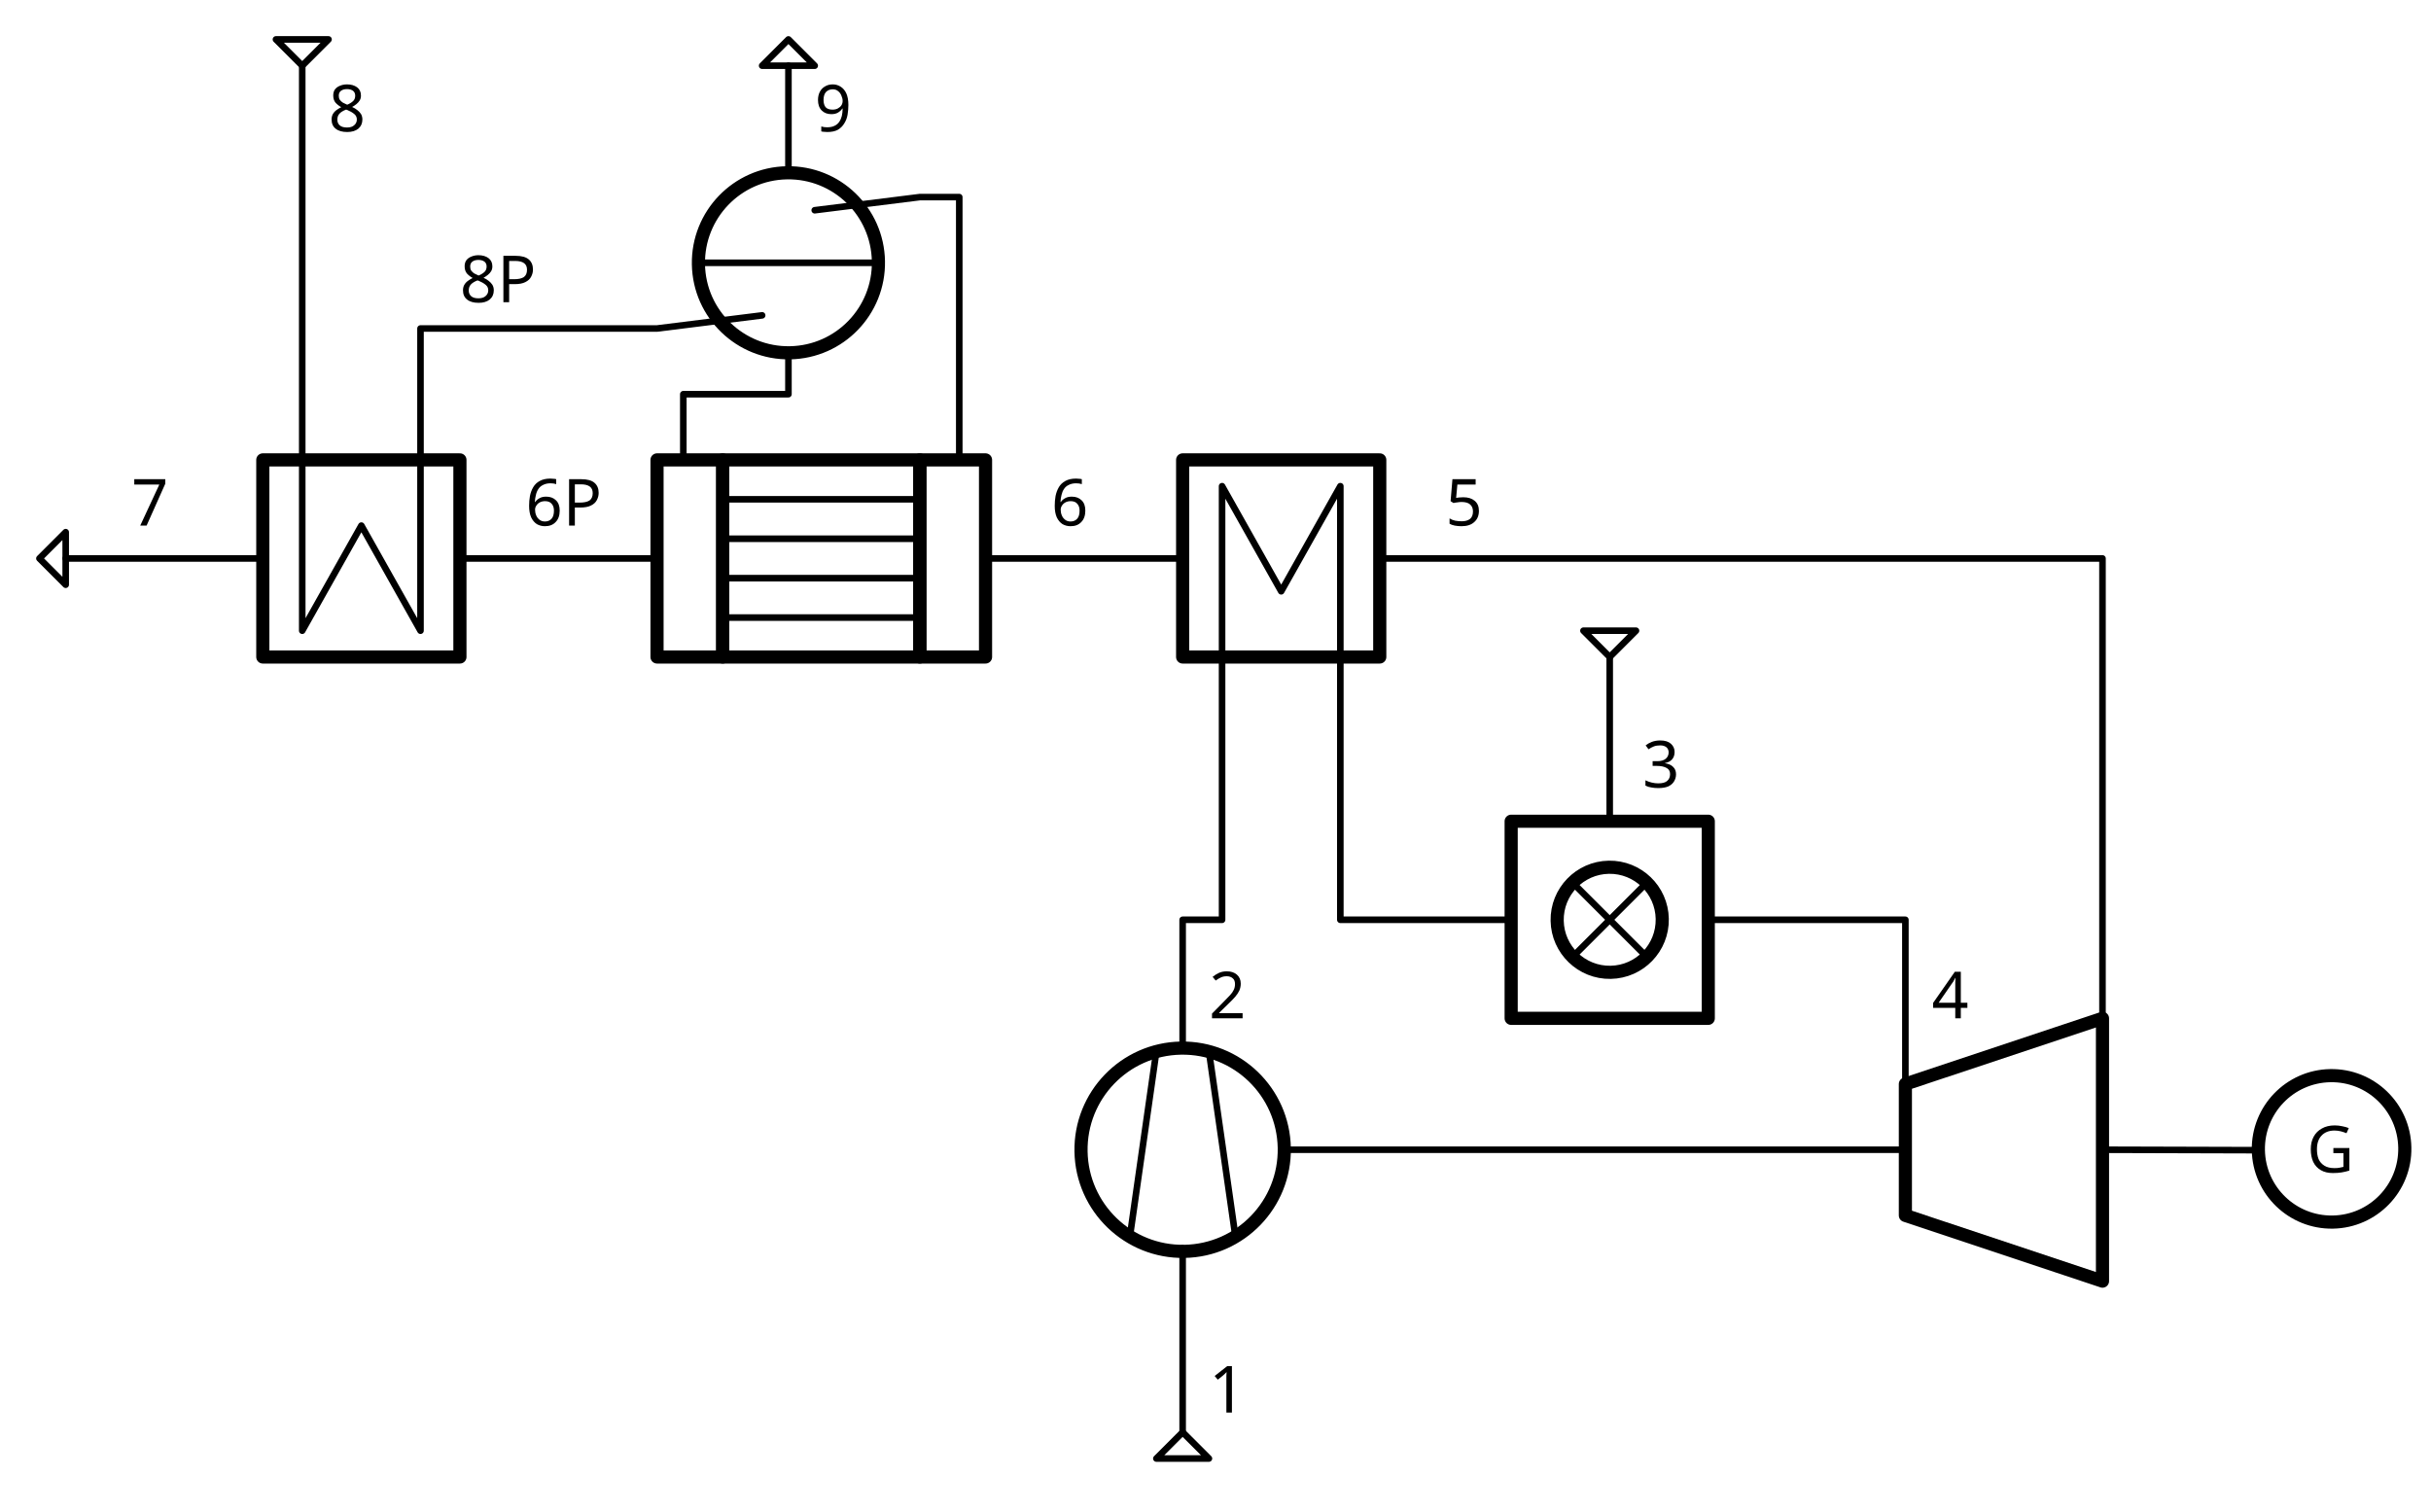
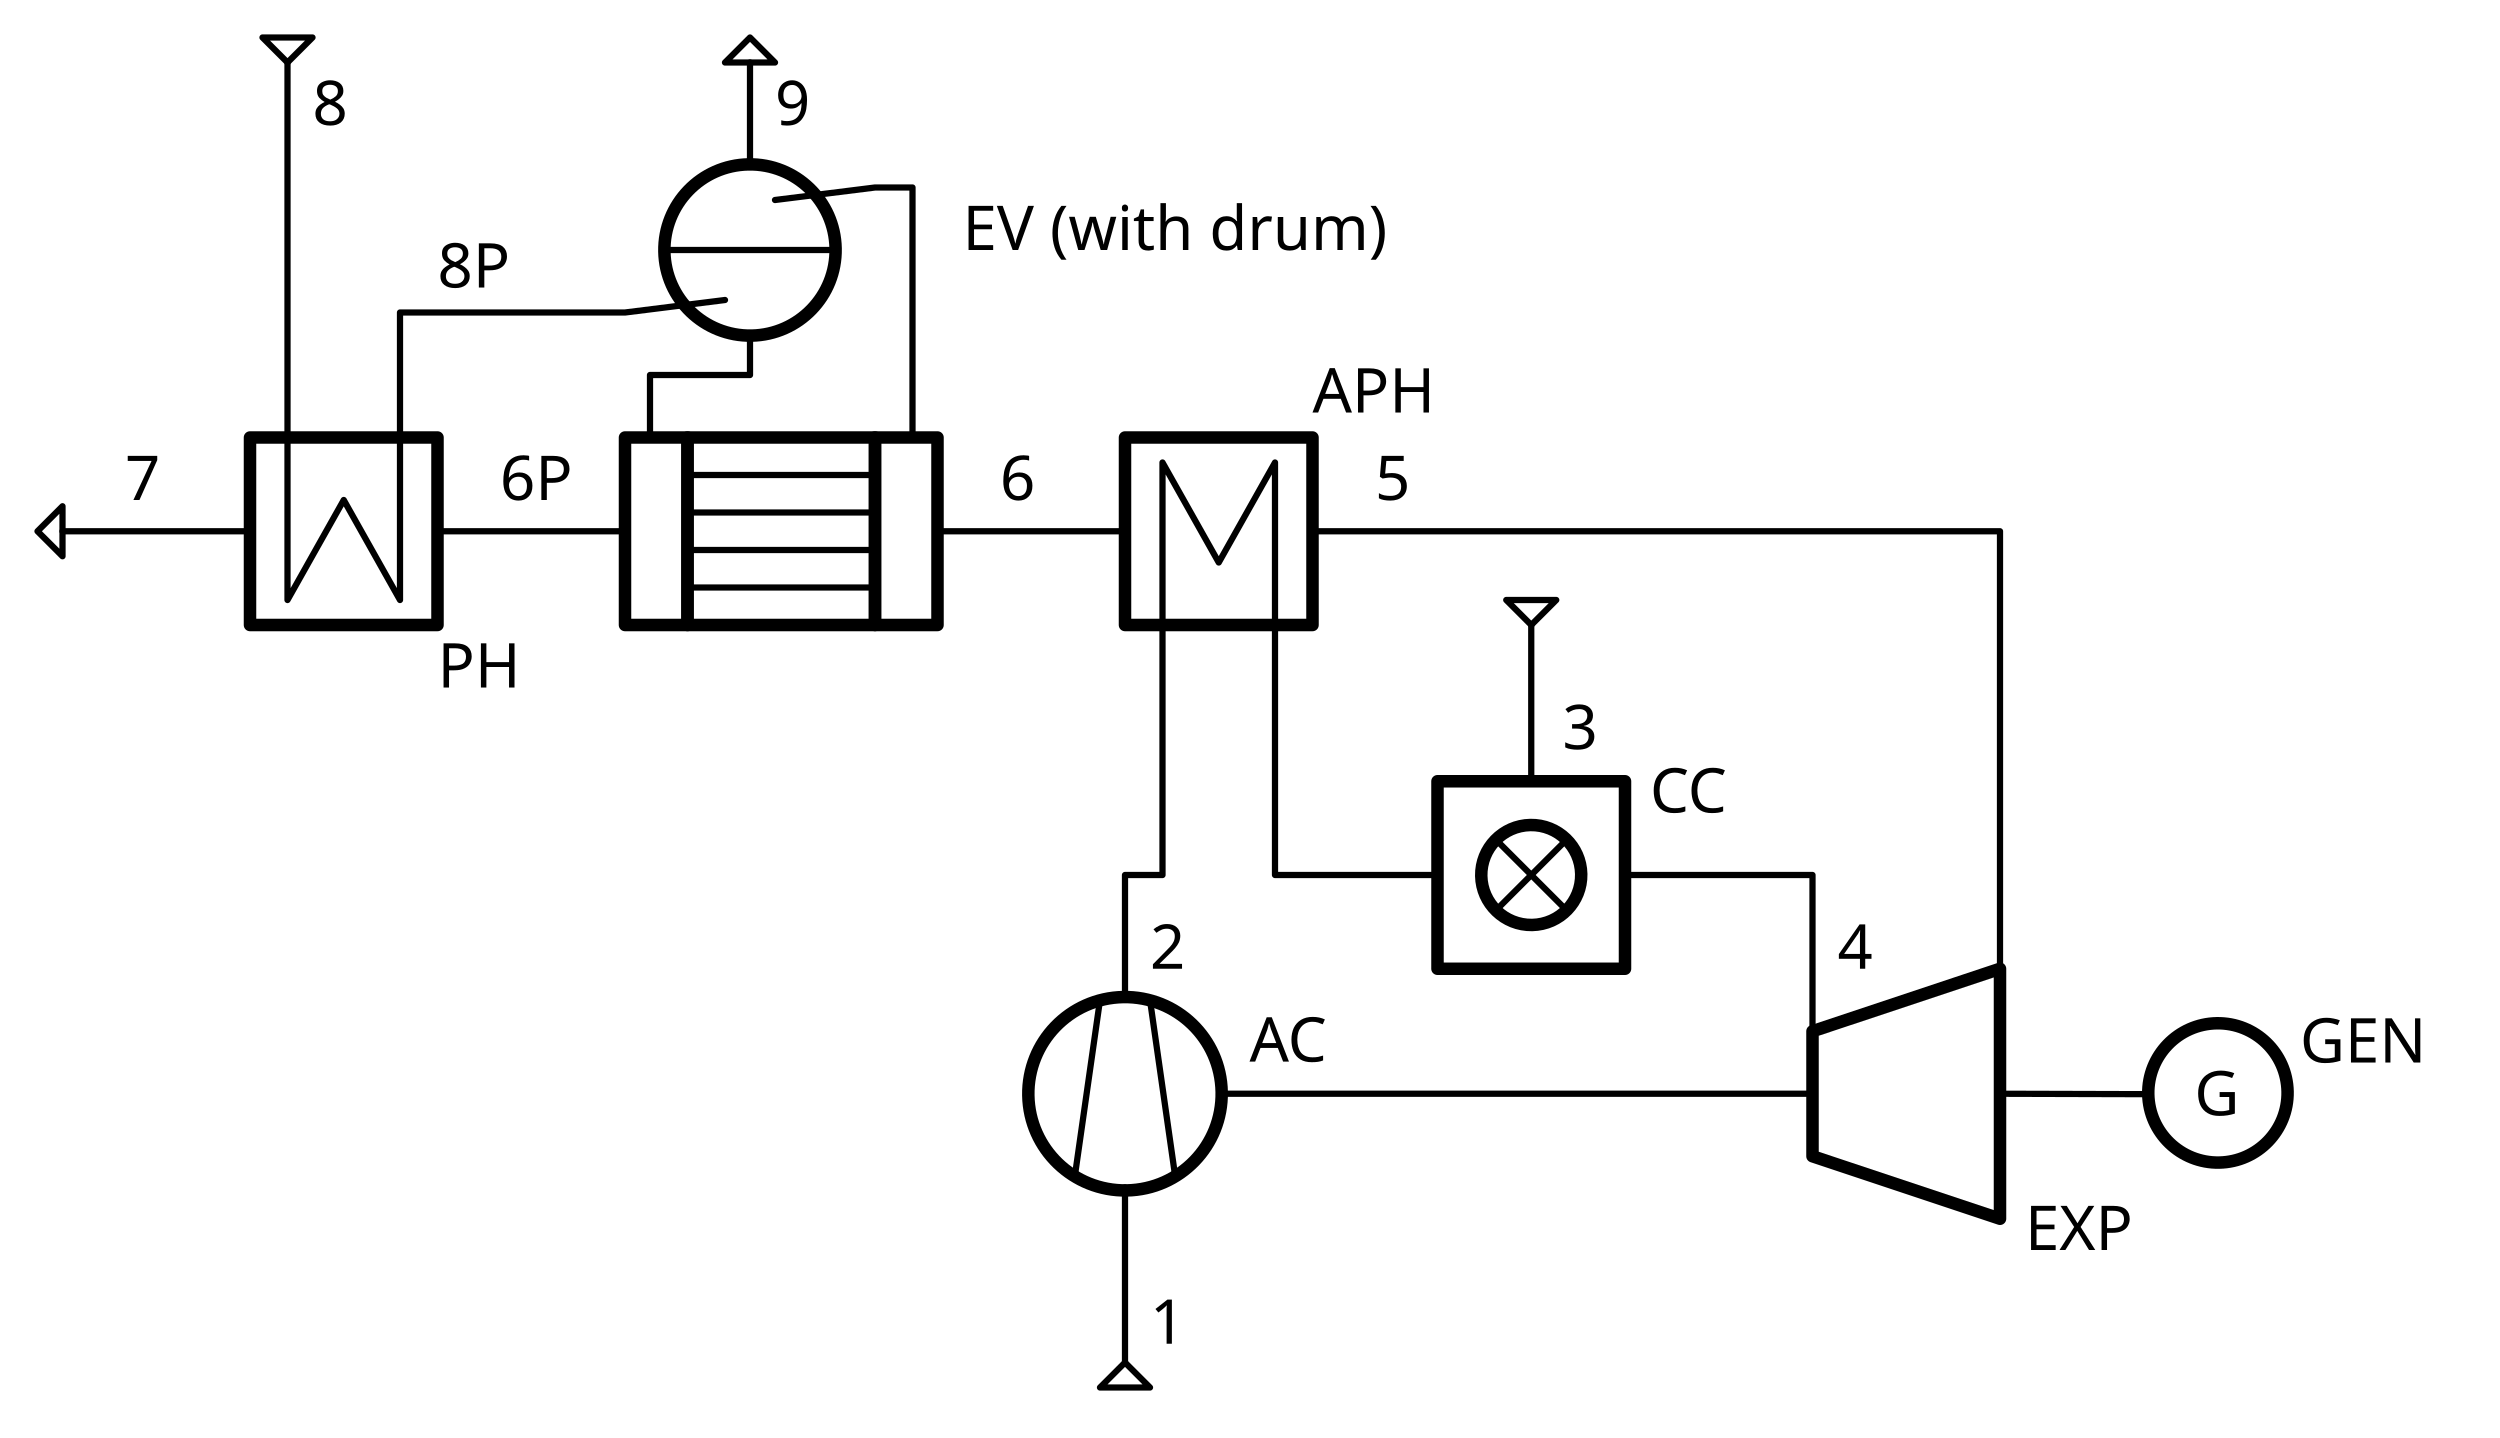
- <svg xmlns="http://www.w3.org/2000/svg" xmlns:xlink="http://www.w3.org/1999/xlink" id="svg8" version="1.1" viewBox="0 0 185 115" height="115mm" width="185mm">
+ <svg xmlns="http://www.w3.org/2000/svg" xmlns:xlink="http://www.w3.org/1999/xlink" id="svg8" version="1.1" viewBox="0 0 200 115" height="115mm" width="200mm">
  <defs id="defs2">
    <linearGradient id="linearGradient2073">
      <stop id="stop2069" offset="0" style="stop-color:#000000;stop-opacity:1;" />
      <stop id="stop2071" offset="1" style="stop-color:#000000;stop-opacity:0;" />
    </linearGradient>
    <rect id="rect1009" height="0" width="12.5" y="-75" x="50" />
    <linearGradient gradientTransform="translate(0.2924316,-2.377988)" gradientUnits="userSpaceOnUse" y2="204.982" x2="223.365" y1="204.982" x1="221.694" id="linearGradient2075" xlink:href="#linearGradient2073" />
  </defs>
-   <g id="layer1" transform="translate(-14.99999,5.000001)">
+   <g id="layer1" transform="translate(-14.99999,4.999999)">
    <path style="fill:none;stroke:#000000;stroke-width:0.5;stroke-linecap:round;stroke-linejoin:round;stroke-miterlimit:4;stroke-dasharray:none;stroke-opacity:1" d="M 105,74.765 V 65 h 3 V 32 l 4.5,8 4.5,-8 v 33 l 13,6e-6" id="path984-0-9-9-9-7-6-0" />
    <path style="fill:none;stroke:#000000;stroke-width:0.5;stroke-linecap:round;stroke-linejoin:round;stroke-miterlimit:4;stroke-dasharray:none;stroke-opacity:1" d="M 20,37.5 H 35" id="path984-0-9-9-9-7-6-0-5" />
    <path style="fill:none;stroke:#000000;stroke-width:0.5;stroke-linecap:round;stroke-linejoin:round;stroke-miterlimit:4;stroke-dasharray:none;stroke-opacity:1" d="M 50,37.5 H 65" id="path984-0-9-9-9-7-6-0-5-2" />
    <path style="fill:none;stroke:#000000;stroke-width:0.5;stroke-linecap:round;stroke-linejoin:round;stroke-miterlimit:4;stroke-dasharray:none;stroke-opacity:1" d="M 90,37.5 H 105" id="path984-0-9-9-9-7-6-0-5-7" />
    <g id="g6" transform="translate(20,7.500053)">
      <ellipse style="color:#000000;clip-rule:nonzero;display:inline;overflow:visible;visibility:visible;isolation:auto;mix-blend-mode:normal;color-interpolation:sRGB;color-interpolation-filters:linearRGB;solid-color:#000000;solid-opacity:1;fill:none;fill-opacity:0.667;fill-rule:nonzero;stroke:#000000;stroke-width:1;stroke-linecap:round;stroke-linejoin:round;stroke-miterlimit:4;stroke-dasharray:none;stroke-dashoffset:0;stroke-opacity:1;color-rendering:auto;image-rendering:auto;shape-rendering:auto;text-rendering:auto;enable-background:accumulate" id="path4405-2-2-9" transform="rotate(88.97042)" ry="7.735" rx="7.735" cy="-83.639" cx="76.515" />
      <path style="fill:none;fill-rule:evenodd;stroke:#000000;stroke-width:0.5;stroke-linecap:round;stroke-linejoin:round;stroke-miterlimit:4;stroke-dasharray:none;stroke-opacity:1" d="m 87,67.5 2,14" id="path4585-2" />
      <path style="fill:none;fill-rule:evenodd;stroke:#000000;stroke-width:0.5;stroke-linecap:round;stroke-linejoin:round;stroke-miterlimit:4;stroke-dasharray:none;stroke-opacity:1" d="m 81,81.5 2,-14" id="path4587-8" />
    </g>
    <path style="fill:none;stroke:#000000;stroke-width:1;stroke-linecap:round;stroke-linejoin:round;stroke-miterlimit:4;stroke-dasharray:none;stroke-opacity:1" d="m 70,30 v 15 h 15 V 30 Z" id="path1057-2-7-1-9-4-4-2" />
    <text xml:space="preserve" style="font-size:4.939px;line-height:1.25;font-family:sans-serif;fill:#000000;fill-opacity:1;stroke-width:0.265;stroke-linecap:round;stroke-linejoin:round" x="107" y="72.5" id="text1297-0-9-8-6-9-4-7-6-7-8-6-9-5-3-5">
      <tspan id="tspan1295-2-3-0-3-5-7-3-5-0-5-24-7-1-0-51" x="107" y="72.5" style="fill:#000000;fill-opacity:1;stroke-width:0.265;stroke-linecap:round;stroke-linejoin:round">2</tspan>
    </text>
    <text xml:space="preserve" style="font-size:4.939px;line-height:1.25;font-family:sans-serif;fill:#000000;fill-opacity:1;stroke-width:0.265;stroke-linecap:round;stroke-linejoin:round" x="25" y="35" id="text1297-0-9-8-6-9-4-7-6-7-8-6-9-5-3-5-3">
      <tspan id="tspan1295-2-3-0-3-5-7-3-5-0-5-24-7-1-0-51-2" x="25" y="35" style="fill:#000000;fill-opacity:1;stroke-width:0.265;stroke-linecap:round;stroke-linejoin:round">7</tspan>
    </text>
    <text xml:space="preserve" style="font-size:4.939px;line-height:1.25;font-family:sans-serif;fill:#000000;fill-opacity:1;stroke-width:0.265;stroke-linecap:round;stroke-linejoin:round" x="40" y="5" id="text1297-0-9-8-6-9-4-7-6-7-8-6-9-5-3-5-3-6">
      <tspan id="tspan1295-2-3-0-3-5-7-3-5-0-5-24-7-1-0-51-2-1" x="40" y="5" style="fill:#000000;fill-opacity:1;stroke-width:0.265;stroke-linecap:round;stroke-linejoin:round">8</tspan>
    </text>
    <text xml:space="preserve" style="font-size:4.939px;line-height:1.25;font-family:sans-serif;fill:#000000;fill-opacity:1;stroke-width:0.265;stroke-linecap:round;stroke-linejoin:round" x="50" y="18" id="text1297-0-9-8-6-9-4-7-6-7-8-6-9-5-3-5-3-6-8">
      <tspan id="tspan1295-2-3-0-3-5-7-3-5-0-5-24-7-1-0-51-2-1-9" x="50" y="18" style="fill:#000000;fill-opacity:1;stroke-width:0.265;stroke-linecap:round;stroke-linejoin:round">8P</tspan>
    </text>
    <text xml:space="preserve" style="font-size:4.939px;line-height:1.25;font-family:sans-serif;fill:#000000;fill-opacity:1;stroke-width:0.265;stroke-linecap:round;stroke-linejoin:round" x="77" y="5" id="text1297-0-9-8-6-9-4-7-6-7-8-6-9-5-3-5-3-6-2">
      <tspan id="tspan1295-2-3-0-3-5-7-3-5-0-5-24-7-1-0-51-2-1-7" x="77" y="5" style="fill:#000000;fill-opacity:1;stroke-width:0.265;stroke-linecap:round;stroke-linejoin:round">9</tspan>
    </text>
    <text xml:space="preserve" style="font-size:4.939px;line-height:1.25;font-family:sans-serif;fill:#000000;fill-opacity:1;stroke-width:0.265;stroke-linecap:round;stroke-linejoin:round" x="55" y="35" id="text1297-0-9-8-6-9-4-7-6-7-8-6-9-5-3-5-2">
      <tspan id="tspan1295-2-3-0-3-5-7-3-5-0-5-24-7-1-0-51-1" x="55" y="35" style="fill:#000000;fill-opacity:1;stroke-width:0.265;stroke-linecap:round;stroke-linejoin:round">6P</tspan>
    </text>
    <text xml:space="preserve" style="font-size:4.939px;line-height:1.25;font-family:sans-serif;fill:#000000;fill-opacity:1;stroke-width:0.265;stroke-linecap:round;stroke-linejoin:round" x="95" y="35" id="text1297-0-9-8-6-9-4-7-6-7-8-6-9-5-3-5-6">
      <tspan id="tspan1295-2-3-0-3-5-7-3-5-0-5-24-7-1-0-51-8" x="95" y="35" style="fill:#000000;fill-opacity:1;stroke-width:0.265;stroke-linecap:round;stroke-linejoin:round">6</tspan>
    </text>
    <text xml:space="preserve" style="font-size:4.939px;line-height:1.25;font-family:sans-serif;fill:#000000;fill-opacity:1;stroke-width:0.265;stroke-linecap:round;stroke-linejoin:round" x="125" y="35" id="text1297-0-9-8-6-9-4-7-6-7-8-6-9-5-3-5-5">
      <tspan id="tspan1295-2-3-0-3-5-7-3-5-0-5-24-7-1-0-51-7" x="125" y="35" style="fill:#000000;fill-opacity:1;stroke-width:0.265;stroke-linecap:round;stroke-linejoin:round">5</tspan>
    </text>
    <path style="fill:none;stroke:#000000;stroke-width:1;stroke-linecap:round;stroke-linejoin:round;stroke-miterlimit:4;stroke-dasharray:none;stroke-opacity:1" d="m 160,77.5 v 10 l 15,5 V 72.5 Z" id="path1057-2-7-1-9-5-7" />
    <text xml:space="preserve" style="font-size:4.939px;line-height:1.25;font-family:sans-serif;fill:#000000;fill-opacity:1;stroke-width:0.265;stroke-linecap:round;stroke-linejoin:round" x="107" y="102.5" id="text1297-0-9-8-6-9-4-7-6-7-8-6-9-5-5">
      <tspan id="tspan1295-2-3-0-3-5-7-3-5-0-5-24-7-1-2" x="107" y="102.5" style="fill:#000000;fill-opacity:1;stroke-width:0.265;stroke-linecap:round;stroke-linejoin:round">1</tspan>
    </text>
    <g id="g5" transform="translate(25,15)">
      <path style="fill:none;stroke:#000000;stroke-width:1;stroke-linecap:round;stroke-linejoin:round;stroke-miterlimit:4;stroke-dasharray:none;stroke-opacity:1" d="M 105,42.5 V 57.5 H 120 V 42.5 Z" id="path1057-2-7-1-9-4" />
      <ellipse style="color:#000000;clip-rule:nonzero;display:inline;overflow:visible;visibility:visible;isolation:auto;mix-blend-mode:normal;color-interpolation:sRGB;color-interpolation-filters:linearRGB;solid-color:#000000;solid-opacity:1;fill:none;fill-opacity:0.667;fill-rule:nonzero;stroke:#000000;stroke-width:1;stroke-linecap:round;stroke-linejoin:round;stroke-miterlimit:4;stroke-dasharray:none;stroke-dashoffset:0;stroke-opacity:1;color-rendering:auto;image-rendering:auto;shape-rendering:auto;text-rendering:auto;enable-background:accumulate" id="path4405-2-2-6" cx="52.013" cy="-111.583" transform="rotate(88.97042)" rx="3.999" ry="3.999" />
      <path style="fill:none;stroke:#000000;stroke-width:0.5;stroke-linecap:round;stroke-linejoin:round;stroke-miterlimit:4;stroke-dasharray:none;stroke-opacity:1" d="m 109.672,52.828 5.657,-5.657" id="path984-0-9-9-9-7-6-6-7" />
      <path style="fill:none;stroke:#000000;stroke-width:0.5;stroke-linecap:round;stroke-linejoin:round;stroke-miterlimit:4;stroke-dasharray:none;stroke-opacity:1" d="m 109.672,47.172 5.657,5.657" id="path984-0-9-9-9-7-6-6-3" />
    </g>
    <path style="fill:none;stroke:#000000;stroke-width:0.5;stroke-linecap:round;stroke-linejoin:round;stroke-miterlimit:4;stroke-dasharray:none;stroke-opacity:1" d="m 145,65 h 15 v 12.5" id="path984-0-9-9-9-7-6-4" />
    <path style="fill:none;stroke:#000000;stroke-width:0.5;stroke-linecap:round;stroke-linejoin:round;stroke-miterlimit:4;stroke-dasharray:none;stroke-opacity:1" d="M 105,104 V 90" id="path984-0-9-9-9-7-6-8" />
    <path style="fill:none;fill-rule:evenodd;stroke:#000000;stroke-width:0.5;stroke-linecap:round;stroke-linejoin:round;stroke-miterlimit:4;stroke-dasharray:none;stroke-opacity:1" d="m 103,106 2,-2 2,2 z" id="path4652-12-9-60-5-4-2-6" />
    <path style="fill:none;stroke:#000000;stroke-width:0.5;stroke-linecap:round;stroke-linejoin:round;stroke-miterlimit:4;stroke-dasharray:none;stroke-opacity:1" d="M 137.5,45 V 57.5" id="path984-0-9-9-9-7-6-60" />
    <path style="fill:none;fill-rule:evenodd;stroke:#000000;stroke-width:0.5;stroke-linecap:round;stroke-linejoin:round;stroke-miterlimit:4;stroke-dasharray:none;stroke-opacity:1" d="m 135.5,43 2,2 2,-2 z" id="path4652-12-9-60-5-4-2-0-1" />
    <path style="fill:none;fill-rule:evenodd;stroke:#000000;stroke-width:0.5;stroke-linecap:round;stroke-linejoin:round;stroke-miterlimit:4;stroke-dasharray:none;stroke-opacity:1" d="m 73,-1.0826394e-5 2,-2 2,2 z" id="path4652-12-9-60-5-4-2-0-1-1" />
    <path style="fill:none;fill-rule:evenodd;stroke:#000000;stroke-width:0.5;stroke-linecap:round;stroke-linejoin:round;stroke-miterlimit:4;stroke-dasharray:none;stroke-opacity:1" d="m 20,39.5 -2,-2 2,-2 z" id="path4652-12-9-60-5-4-2-0-1-1-2" />
    <path style="fill:none;fill-rule:evenodd;stroke:#000000;stroke-width:0.5;stroke-linecap:round;stroke-linejoin:round;stroke-miterlimit:4;stroke-dasharray:none;stroke-opacity:1" d="m 36,-2 2,2 2,-2 z" id="path4652-12-9-60-5-4-2-0-1-11" />
    <path style="fill:none;stroke:#000000;stroke-width:0.5;stroke-linecap:round;stroke-linejoin:round;stroke-miterlimit:4;stroke-dasharray:none;stroke-opacity:1" d="m 113,82.5 47,10e-7" id="path984-0-9-9-9-7-6-8-8" />
    <path style="fill:none;stroke:#000000;stroke-width:0.5;stroke-linecap:round;stroke-linejoin:round;stroke-miterlimit:4;stroke-dasharray:none;stroke-opacity:1" d="m 175,82.5 11.862,0.034" id="path984-0-9-9-9-7-6-8-8-5" />
    <g id="g7" transform="translate(20,7.500053)">
      <circle style="color:#000000;clip-rule:nonzero;display:inline;overflow:visible;visibility:visible;isolation:auto;mix-blend-mode:normal;color-interpolation:sRGB;color-interpolation-filters:linearRGB;solid-color:#000000;solid-opacity:1;fill:none;fill-opacity:0.667;fill-rule:nonzero;stroke:#000000;stroke-width:1;stroke-linecap:round;stroke-linejoin:round;stroke-miterlimit:4;stroke-dasharray:none;stroke-dashoffset:0;stroke-opacity:1;color-rendering:auto;image-rendering:auto;shape-rendering:auto;text-rendering:auto;enable-background:accumulate" id="path4405-2-2-1" cx="78.02" cy="-171.06" transform="rotate(88.97042)" r="5.573" />
      <text id="text1025-3-9-3-1-4-5" y="76.727" x="170.556" style="font-size:4.939px;line-height:1.25;font-family:sans-serif;fill:#000000;fill-opacity:1;stroke-width:0.265;stroke-linecap:round;stroke-linejoin:round" xml:space="preserve">
        <tspan style="fill:#000000;fill-opacity:1;stroke-width:0.265;stroke-linecap:round;stroke-linejoin:round" y="76.727" x="170.556" id="tspan1023-6-9-1-9-3-2">G</tspan>
      </text>
    </g>
    <path style="fill:none;stroke:#000000;stroke-width:0.5;stroke-linecap:round;stroke-linejoin:round;stroke-miterlimit:4;stroke-dasharray:none;stroke-opacity:1" d="M 75,-4.7284296e-7 V 8.15" id="path984-0-9-9-9-7-6-8-4-3-2-1-3-9-1-2" />
-     <path style="fill:none;stroke:#000000;stroke-width:0.5;stroke-linecap:round;stroke-linejoin:round;stroke-miterlimit:4;stroke-dasharray:none;stroke-opacity:1" d="m 67,30 v -5 h 8 l 0,-3" id="path984-0-9-9-9-7-6-8-4-3-2-1-3-9-1-2-1-8" />
+     <path style="fill:none;stroke:#000000;stroke-width:0.5;stroke-linecap:round;stroke-linejoin:round;stroke-miterlimit:4;stroke-dasharray:none;stroke-opacity:1" d="m 67,30 v -5 h 8 v -3" id="path984-0-9-9-9-7-6-8-4-3-2-1-3-9-1-2-1-8" />
    <path style="fill:none;stroke:#000000;stroke-width:0.5;stroke-linecap:round;stroke-linejoin:round;stroke-miterlimit:4;stroke-dasharray:none;stroke-opacity:1" d="M 88,30 V 10 h -3 l -8,1" id="path984-0-9-9-9-7-6-8-4-3-2-1-3-9-1-2-1-8-9" />
    <path style="fill:none;stroke:#000000;stroke-width:0.5;stroke-linecap:round;stroke-linejoin:round;stroke-miterlimit:4;stroke-dasharray:none;stroke-opacity:1" d="M 38,-4.7284301e-7 V 43 l 4.5,-8 4.5,8 V 20 h 18 l 8,-1" id="path984-0-9-9-9-7-6-8-4-3-2-1-3-9-1-2-1-8-9-8" />
    <path style="fill:none;stroke:#000000;stroke-width:0.5;stroke-linecap:round;stroke-linejoin:round;stroke-miterlimit:4;stroke-dasharray:none;stroke-opacity:1" d="m 70,33 h 15" id="path984-0-9-9-9-7-6-8-4-3-2-9-5-0" />
    <path style="fill:none;stroke:#000000;stroke-width:0.5;stroke-linecap:round;stroke-linejoin:round;stroke-miterlimit:4;stroke-dasharray:none;stroke-opacity:1" d="m 70,36 h 15" id="path984-0-9-9-9-7-6-8-4-3-2-9-5-0-1" />
    <path style="fill:none;stroke:#000000;stroke-width:0.5;stroke-linecap:round;stroke-linejoin:round;stroke-miterlimit:4;stroke-dasharray:none;stroke-opacity:1" d="M 68.15,15 H 81.85" id="path984-0-9-9-9-7-6-8-4-3-2-9-5-0-1-8" />
    <path style="fill:none;stroke:#000000;stroke-width:0.5;stroke-linecap:round;stroke-linejoin:round;stroke-miterlimit:4;stroke-dasharray:none;stroke-opacity:1" d="m 70,39 h 15" id="path984-0-9-9-9-7-6-8-4-3-2-9-5-0-8" />
    <path style="fill:none;stroke:#000000;stroke-width:0.5;stroke-linecap:round;stroke-linejoin:round;stroke-miterlimit:4;stroke-dasharray:none;stroke-opacity:1" d="m 70,42 h 15" id="path984-0-9-9-9-7-6-8-4-3-2-9-5-0-3" />
    <path style="fill:none;stroke:#000000;stroke-width:1;stroke-linecap:round;stroke-linejoin:round;stroke-miterlimit:4;stroke-dasharray:none;stroke-opacity:1" d="m 35,30 v 15 h 15 V 30 Z" id="path1057-2-7-1-9-4-4-24" />
    <path style="fill:none;stroke:#000000;stroke-width:1;stroke-linecap:round;stroke-linejoin:round;stroke-miterlimit:4;stroke-dasharray:none;stroke-opacity:1" d="M 105,30 V 45 H 120 V 30 Z" id="path1057-2-7-1-9-4-4-24-4" />
    <ellipse style="color:#000000;clip-rule:nonzero;display:inline;overflow:visible;visibility:visible;isolation:auto;mix-blend-mode:normal;color-interpolation:sRGB;color-interpolation-filters:linearRGB;solid-color:#000000;solid-opacity:1;fill:none;fill-opacity:0.667;fill-rule:nonzero;stroke:#000000;stroke-width:1;stroke-linecap:round;stroke-linejoin:round;stroke-miterlimit:4;stroke-dasharray:none;stroke-dashoffset:0;stroke-opacity:1;color-rendering:auto;image-rendering:auto;shape-rendering:auto;text-rendering:auto;enable-background:accumulate" id="path4405-2-2-7-9-8" cx="-16.345" cy="74.718" transform="rotate(-91.02958)" rx="6.85" ry="6.85" />
    <path style="fill:none;stroke:#000000;stroke-width:1;stroke-linecap:round;stroke-linejoin:round;stroke-miterlimit:4;stroke-dasharray:none;stroke-opacity:1" d="m 70,30 v 15 h -5 V 30 Z" id="path1057-2-7-1-9-4-4-2-5" />
    <path style="fill:none;stroke:#000000;stroke-width:1;stroke-linecap:round;stroke-linejoin:round;stroke-miterlimit:4;stroke-dasharray:none;stroke-opacity:1" d="m 90,30 v 15 h -5 v -15 z" id="path1057-2-7-1-9-4-4-2-5-9" />
    <text xml:space="preserve" style="font-size:4.939px;line-height:1.25;font-family:sans-serif;fill:#000000;fill-opacity:1;stroke-width:0.265;stroke-linecap:round;stroke-linejoin:round" x="140" y="54.93" id="text1297-0-9-8-6-9-4-7-6-7-8-6-9-5-3-6">
      <tspan id="tspan1295-2-3-0-3-5-7-3-5-0-5-24-7-1-0-9" x="140" y="54.93" style="fill:#000000;fill-opacity:1;stroke-width:0.265;stroke-linecap:round;stroke-linejoin:round">3</tspan>
    </text>
    <text xml:space="preserve" style="font-size:4.939px;line-height:1.25;font-family:sans-serif;fill:#000000;fill-opacity:1;stroke-width:0.265;stroke-linecap:round;stroke-linejoin:round" x="162" y="72.5" id="text1297-0-9-8-6-9-4-7-6-7-8-6-9-5-3-6-6">
      <tspan id="tspan1295-2-3-0-3-5-7-3-5-0-5-24-7-1-0-9-3" x="162" y="72.5" style="fill:#000000;fill-opacity:1;stroke-width:0.265;stroke-linecap:round;stroke-linejoin:round">4</tspan>
    </text>
-     <path style="fill:none;stroke:#000000;stroke-width:0.5;stroke-linecap:round;stroke-linejoin:round;stroke-miterlimit:4;stroke-dasharray:none;stroke-opacity:1" d="m 120,37.5 55,0 -1e-5,35" id="path984-0-9-9-9-7-6-0-5-7-1" />
+     <path style="fill:none;stroke:#000000;stroke-width:0.5;stroke-linecap:round;stroke-linejoin:round;stroke-miterlimit:4;stroke-dasharray:none;stroke-opacity:1" d="m 120,37.5 h 55 l -1e-5,35" id="path984-0-9-9-9-7-6-0-5-7-1" />
+     <text xml:space="preserve" style="font-size:4.939px;line-height:1.25;font-family:sans-serif;fill:#000000;fill-opacity:1;stroke-width:0.265;stroke-linecap:round;stroke-linejoin:round" x="114.961" y="79.93" id="text1297-0-9-8-6-9-4-7-6-7-8-6-9-5-3-6-3-52-9-8-5-7-5-6-9-3">
+       <tspan id="tspan1295-2-3-0-3-5-7-3-5-0-5-24-7-1-0-9-6-7-4-2-5-1-2-1-2-3" x="114.961" y="79.93" style="fill:#000000;fill-opacity:1;stroke-width:0.265;stroke-linecap:round;stroke-linejoin:round">AC</tspan>
+     </text>
+     <text xml:space="preserve" style="font-size:4.939px;line-height:1.25;font-family:sans-serif;fill:#000000;fill-opacity:1;stroke-width:0.265;stroke-linecap:round;stroke-linejoin:round" x="177" y="95" id="text1297-0-9-8-6-9-4-7-6-7-8-6-9-5-3-6-3-52-9-8-5-7-5-6-9-3-8">
+       <tspan id="tspan1295-2-3-0-3-5-7-3-5-0-5-24-7-1-0-9-6-7-4-2-5-1-2-1-2-3-2" x="177" y="95" style="fill:#000000;fill-opacity:1;stroke-width:0.265;stroke-linecap:round;stroke-linejoin:round">EXP</tspan>
+     </text>
+     <text xml:space="preserve" style="font-size:4.939px;line-height:1.25;font-family:sans-serif;fill:#000000;fill-opacity:1;stroke-width:0.265;stroke-linecap:round;stroke-linejoin:round" x="50" y="50" id="text1297-0-9-8-6-9-4-7-6-7-8-6-9-5-3-6-3-52-9-8-5-7-5-6-9-3-8-4">
+       <tspan id="tspan1295-2-3-0-3-5-7-3-5-0-5-24-7-1-0-9-6-7-4-2-5-1-2-1-2-3-2-5" x="50" y="50" style="fill:#000000;fill-opacity:1;stroke-width:0.265;stroke-linecap:round;stroke-linejoin:round">PH</tspan>
+     </text>
+     <text xml:space="preserve" style="font-size:4.939px;line-height:1.25;font-family:sans-serif;fill:#000000;fill-opacity:1;stroke-width:0.265;stroke-linecap:round;stroke-linejoin:round" x="92" y="15" id="text1297-0-9-8-6-9-4-7-6-7-8-6-9-5-3-6-3-52-9-8-5-7-5-6-9-3-8-4-5">
+       <tspan id="tspan1295-2-3-0-3-5-7-3-5-0-5-24-7-1-0-9-6-7-4-2-5-1-2-1-2-3-2-5-1" x="92" y="15" style="fill:#000000;fill-opacity:1;stroke-width:0.265;stroke-linecap:round;stroke-linejoin:round">EV (with drum)</tspan>
+     </text>
+     <text xml:space="preserve" style="font-size:4.939px;line-height:1.25;font-family:sans-serif;fill:#000000;fill-opacity:1;stroke-width:0.265;stroke-linecap:round;stroke-linejoin:round" x="120" y="28" id="text1297-0-9-8-6-9-4-7-6-7-8-6-9-5-3-6-3-52-9-8-5-7-5-6-9-3-0">
+       <tspan id="tspan1295-2-3-0-3-5-7-3-5-0-5-24-7-1-0-9-6-7-4-2-5-1-2-1-2-3-9" x="120" y="28" style="fill:#000000;fill-opacity:1;stroke-width:0.265;stroke-linecap:round;stroke-linejoin:round">APH</tspan>
+     </text>
+     <text xml:space="preserve" style="font-size:4.939px;line-height:1.25;font-family:sans-serif;fill:#000000;fill-opacity:1;stroke-width:0.265;stroke-linecap:round;stroke-linejoin:round" x="147" y="60" id="text1297-0-9-8-6-9-4-7-6-7-8-6-9-5-3-6-3-52-9-8-5-7-5-6-9-3-0-7">
+       <tspan id="tspan1295-2-3-0-3-5-7-3-5-0-5-24-7-1-0-9-6-7-4-2-5-1-2-1-2-3-9-1" x="147" y="60" style="fill:#000000;fill-opacity:1;stroke-width:0.265;stroke-linecap:round;stroke-linejoin:round">CC</tspan>
+     </text>
+     <text xml:space="preserve" style="font-size:4.939px;line-height:1.25;font-family:sans-serif;fill:#000000;fill-opacity:1;stroke-width:0.265;stroke-linecap:round;stroke-linejoin:round" x="199" y="80" id="text1297-0-9-8-6-9-4-7-6-7-8-6-9-5-3-6-3-52-9-8-5-7-5-6-9-3-0-4">
+       <tspan id="tspan1295-2-3-0-3-5-7-3-5-0-5-24-7-1-0-9-6-7-4-2-5-1-2-1-2-3-9-8" x="199" y="80" style="fill:#000000;fill-opacity:1;stroke-width:0.265;stroke-linecap:round;stroke-linejoin:round">GEN</tspan>
+     </text>
  </g>
</svg>
